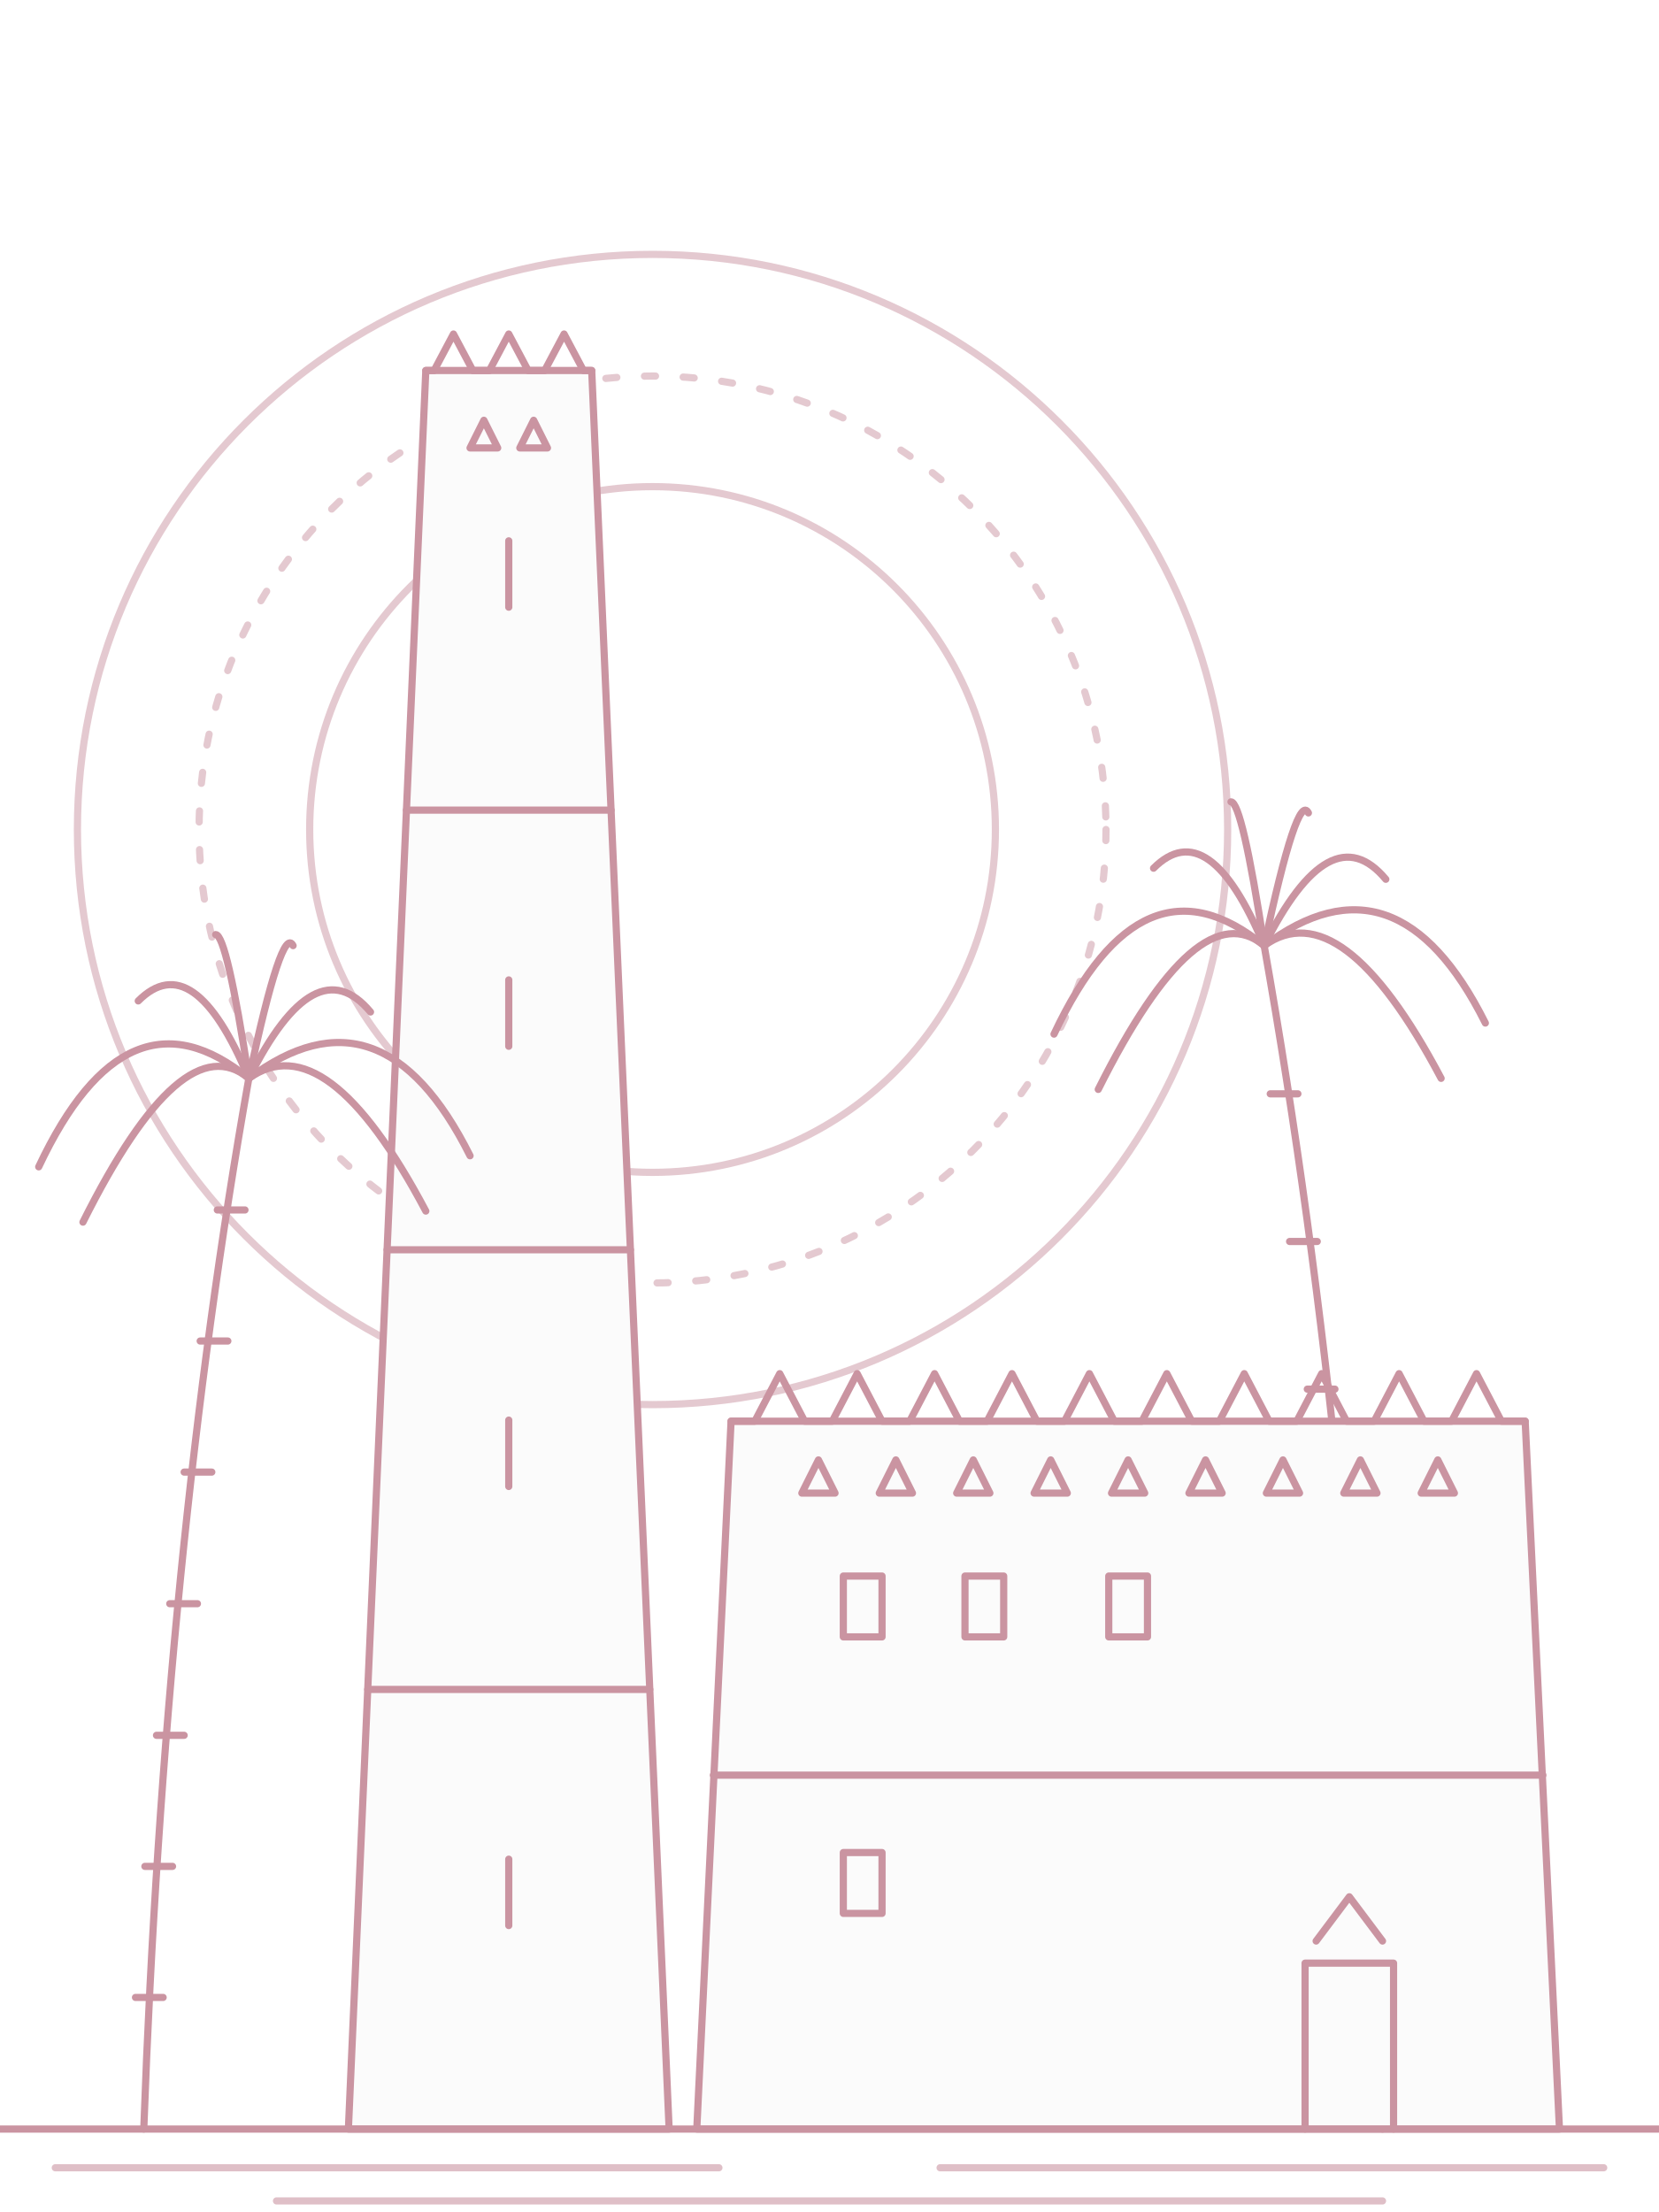
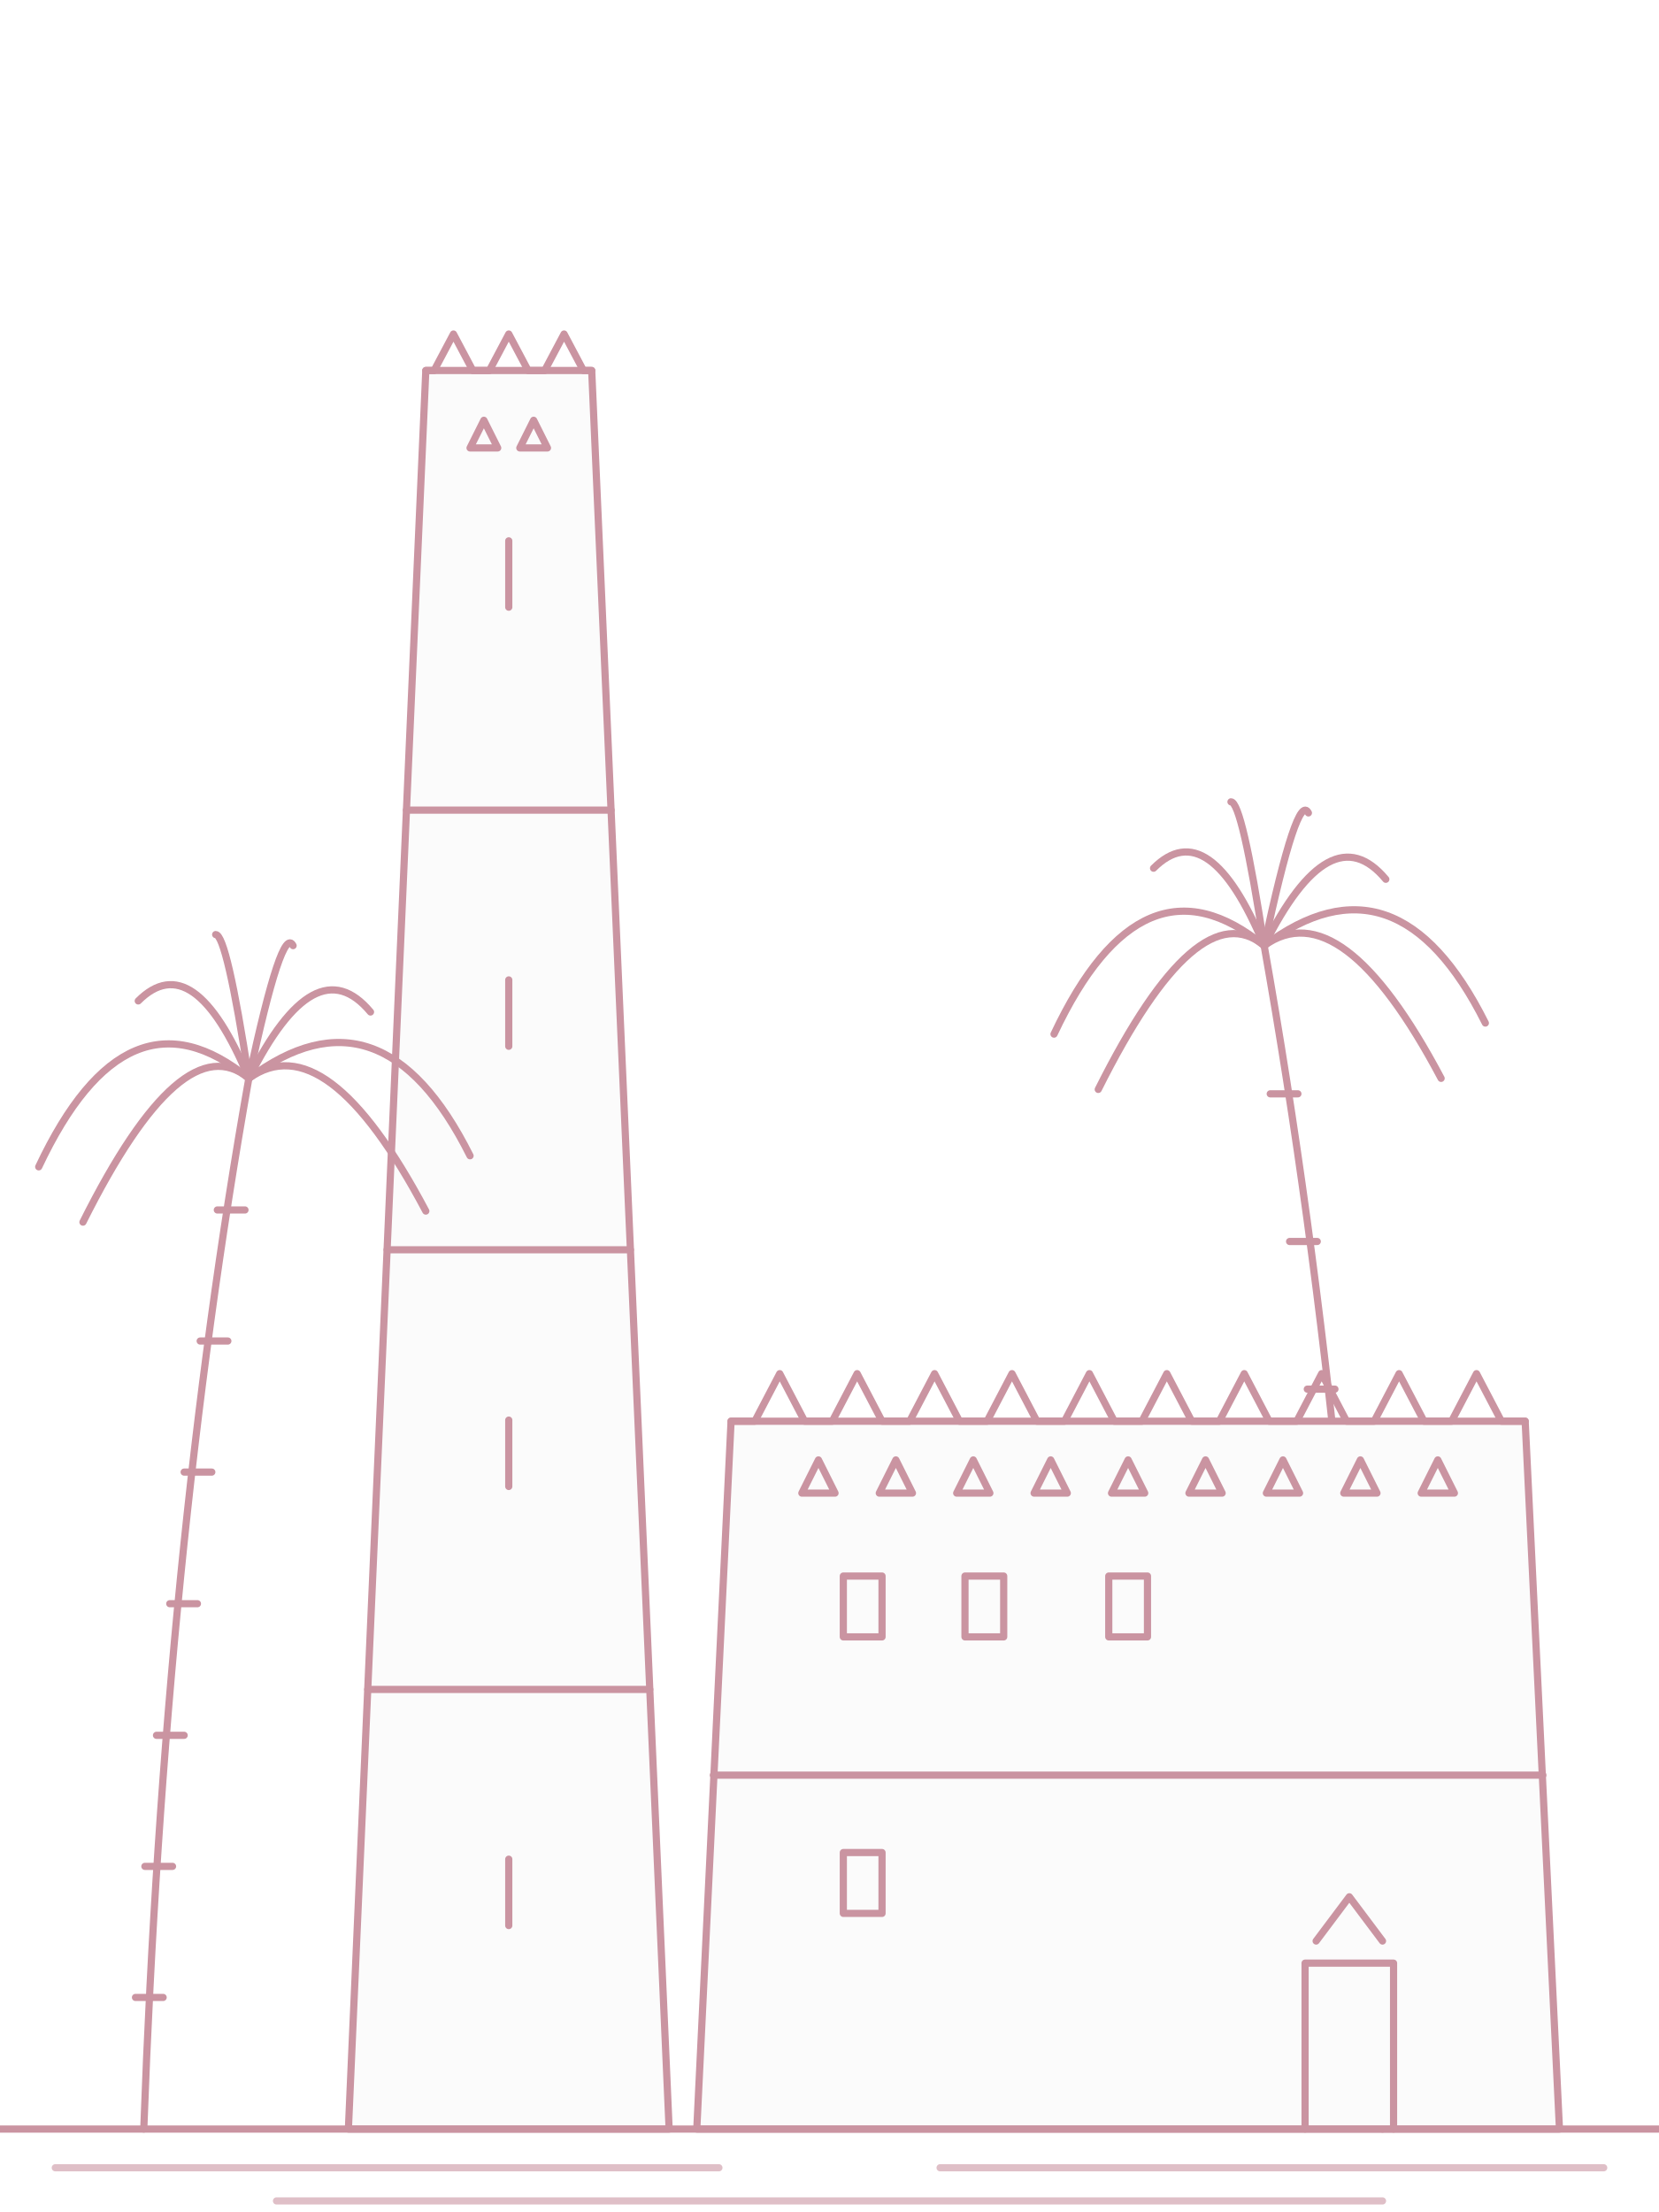
<svg xmlns="http://www.w3.org/2000/svg" viewBox="0 0 300 400" aria-hidden="true">
  <g stroke="#800020" stroke-width="1.3" stroke-linejoin="round" stroke-linecap="round" opacity=".42">
-     <g stroke-opacity=".5">
-       <circle cx="118" cy="150" r="104" fill="none" />
-       <circle cx="118" cy="150" r="82" fill="none" stroke-dasharray="2 5" />
-       <circle cx="118" cy="150" r="62" fill="none" />
-     </g>
    <path d="M250,385 Q245.7,267.3 228.6,171" fill="none" />
    <path d="M246.3,358.2 h5" fill="none" />
    <path d="M244.4,331.5 h5" fill="none" />
    <path d="M242.1,304.8 h5" fill="none" />
    <path d="M239.4,278 h5" fill="none" />
    <path d="M236.4,251.2 h5" fill="none" />
    <path d="M233.2,224.5 h5" fill="none" />
    <path d="M229.7,197.8 h5" fill="none" />
    <path d="M228.6,171 Q206.6,153 190.6,187" fill="none" />
    <path d="M228.6,171 Q216.6,161 198.6,197" fill="none" />
    <path d="M228.6,171 Q218.6,147 208.6,157" fill="none" />
    <path d="M228.6,171 Q224.6,145 222.6,145" fill="none" />
    <path d="M228.6,171 Q234.6,143 236.6,147" fill="none" />
    <path d="M228.6,171 Q240.6,147 250.6,159" fill="none" />
    <path d="M228.6,171 Q242.6,161 260.6,195" fill="none" />
    <path d="M228.6,171 Q252.6,153 268.6,185" fill="none" />
    <polygon points="126,385 282,385 275.8,257 132.2,257" fill="#f5f5f5" />
    <path d="M132.2,257 L136.5,257 L141,248.4 L145.5,257 L150.5,257 L155,248.4 L159.5,257 L164.5,257 L169,248.4 L173.5,257 L178.5,257 L183,248.4 L187.5,257 L192.5,257 L197,248.4 L201.5,257 L206.5,257 L211,248.4 L215.5,257 L220.5,257 L225,248.4 L229.5,257 L234.5,257 L239,248.4 L243.5,257 L248.5,257 L253,248.4 L257.5,257 L262.5,257 L267,248.4 L271.5,257 L275.8,257" fill="none" />
    <path d="M145,270 L148,264 L151,270 Z" fill="none" />
    <path d="M159,270 L162,264 L165,270 Z" fill="none" />
    <path d="M173,270 L176,264 L179,270 Z" fill="none" />
    <path d="M187,270 L190,264 L193,270 Z" fill="none" />
    <path d="M201,270 L204,264 L207,270 Z" fill="none" />
    <path d="M215,270 L218,264 L221,270 Z" fill="none" />
    <path d="M229,270 L232,264 L235,270 Z" fill="none" />
    <path d="M243,270 L246,264 L249,270 Z" fill="none" />
    <path d="M257,270 L260,264 L263,270 Z" fill="none" />
    <path d="M129,321 H279" fill="none" />
    <path d="M236,385 V355 H252 V385" fill="none" />
    <path d="M238,351 L244,343 L250,351" fill="none" />
    <path d="M152.5,285 h7 v11 h-7 Z" fill="none" />
    <path d="M174.5,285 h7 v11 h-7 Z" fill="none" />
    <path d="M152.5,335 h7 v11 h-7 Z" fill="none" />
    <path d="M200.5,285 h7 v11 h-7 Z" fill="none" />
    <polygon points="63,385 121,385 107,67 77,67" fill="#f5f5f5" />
    <path d="M77,67 L78.5,67 L82,60.4 L85.5,67 L88.5,67 L92,60.4 L95.5,67 L98.5,67 L102,60.4 L105.5,67 L107,67" fill="none" />
    <path d="M66.5,305.5 H117.5" fill="none" />
    <path d="M70,226 H114" fill="none" />
    <path d="M73.5,146.5 H110.5" fill="none" />
    <path d="M92,336.2 V348.2" fill="none" />
    <path d="M92,256.8 V268.8" fill="none" />
    <path d="M92,177.2 V189.2" fill="none" />
    <path d="M92,97.8 V109.8" fill="none" />
    <path d="M85,81 L87.5,76 L90,81 Z" fill="none" />
    <path d="M94,81 L96.5,76 L99,81 Z" fill="none" />
    <path d="M26,385 Q29.8,280.5 45,195" fill="none" />
    <path d="M24.5,361.2 h5" fill="none" />
    <path d="M26.2,337.5 h5" fill="none" />
    <path d="M28.3,313.8 h5" fill="none" />
    <path d="M30.7,290 h5" fill="none" />
    <path d="M33.3,266.2 h5" fill="none" />
    <path d="M36.2,242.5 h5" fill="none" />
    <path d="M39.3,218.8 h5" fill="none" />
    <path d="M45,195 Q23,177 7,211" fill="none" />
    <path d="M45,195 Q33,185 15,221" fill="none" />
    <path d="M45,195 Q35,171 25,181" fill="none" />
    <path d="M45,195 Q41,169 39,169" fill="none" />
    <path d="M45,195 Q51,167 53,171" fill="none" />
    <path d="M45,195 Q57,171 67,183" fill="none" />
    <path d="M45,195 Q59,185 77,219" fill="none" />
    <path d="M45,195 Q69,177 85,209" fill="none" />
    <path d="M0,385 H300" fill="none" />
    <path d="M10,392 H130" fill="none" stroke-opacity=".6" />
    <path d="M170,392 H290" fill="none" stroke-opacity=".6" />
    <path d="M50,398 H250" fill="none" stroke-opacity=".6" />
  </g>
</svg>
